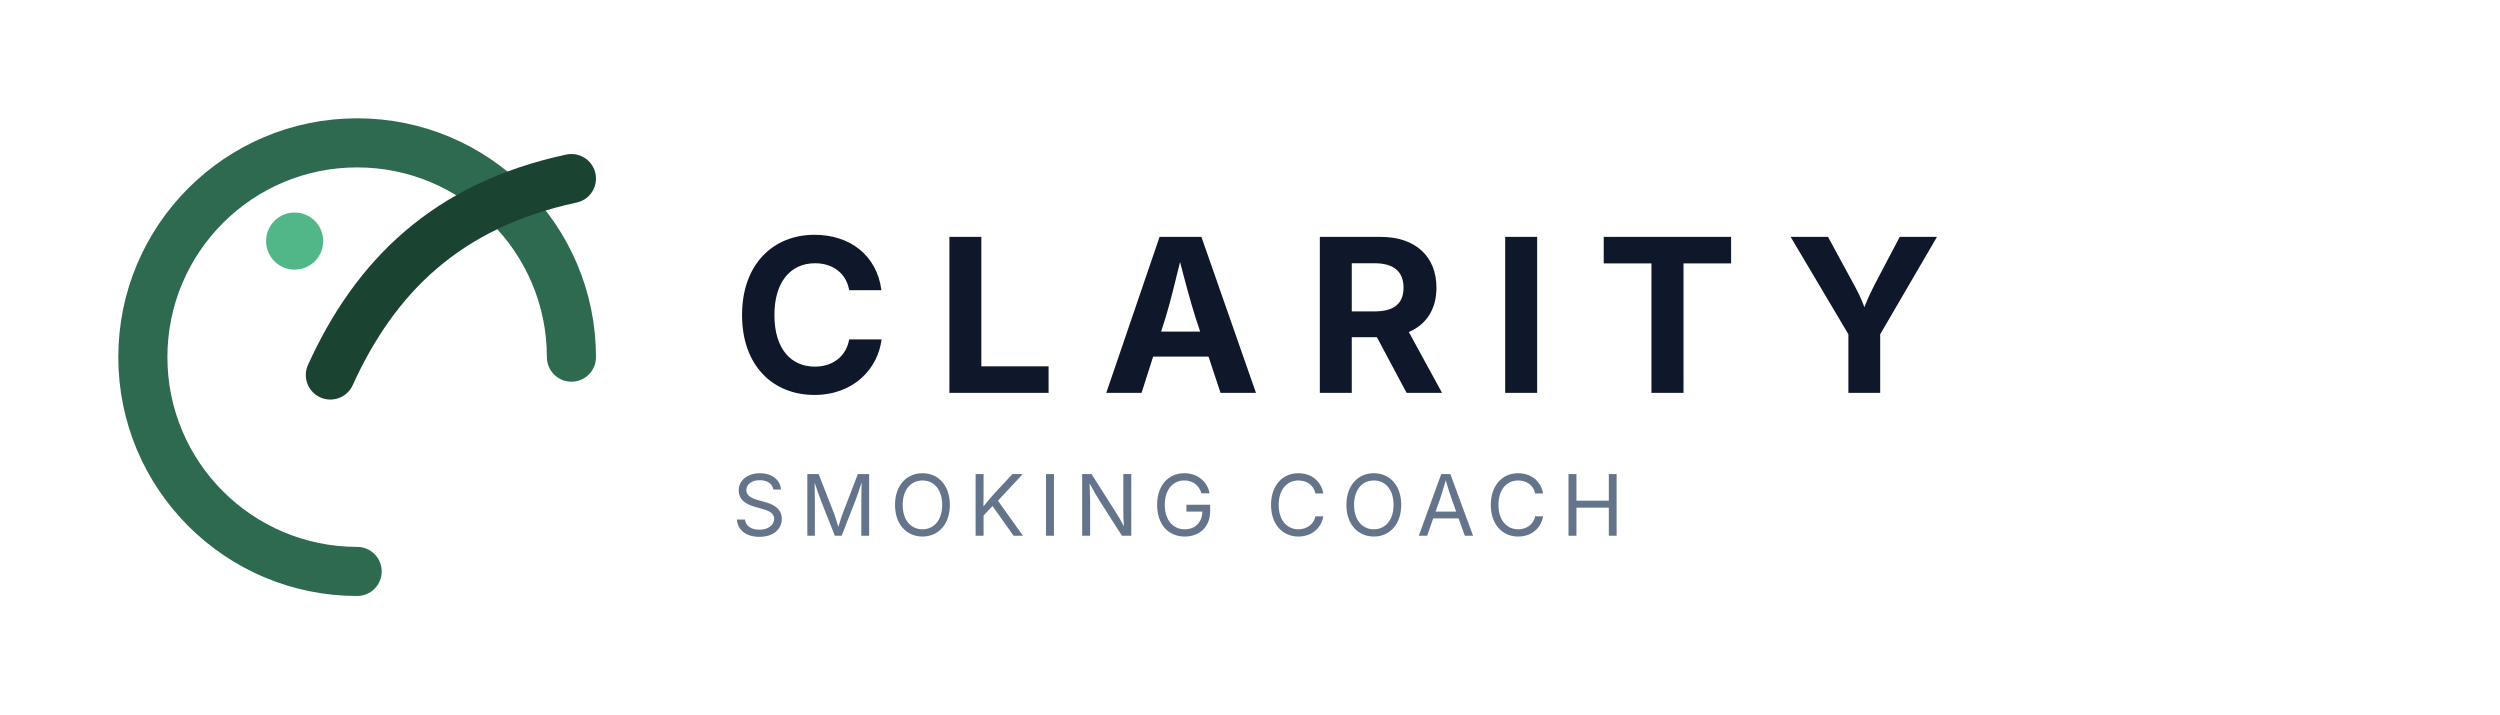
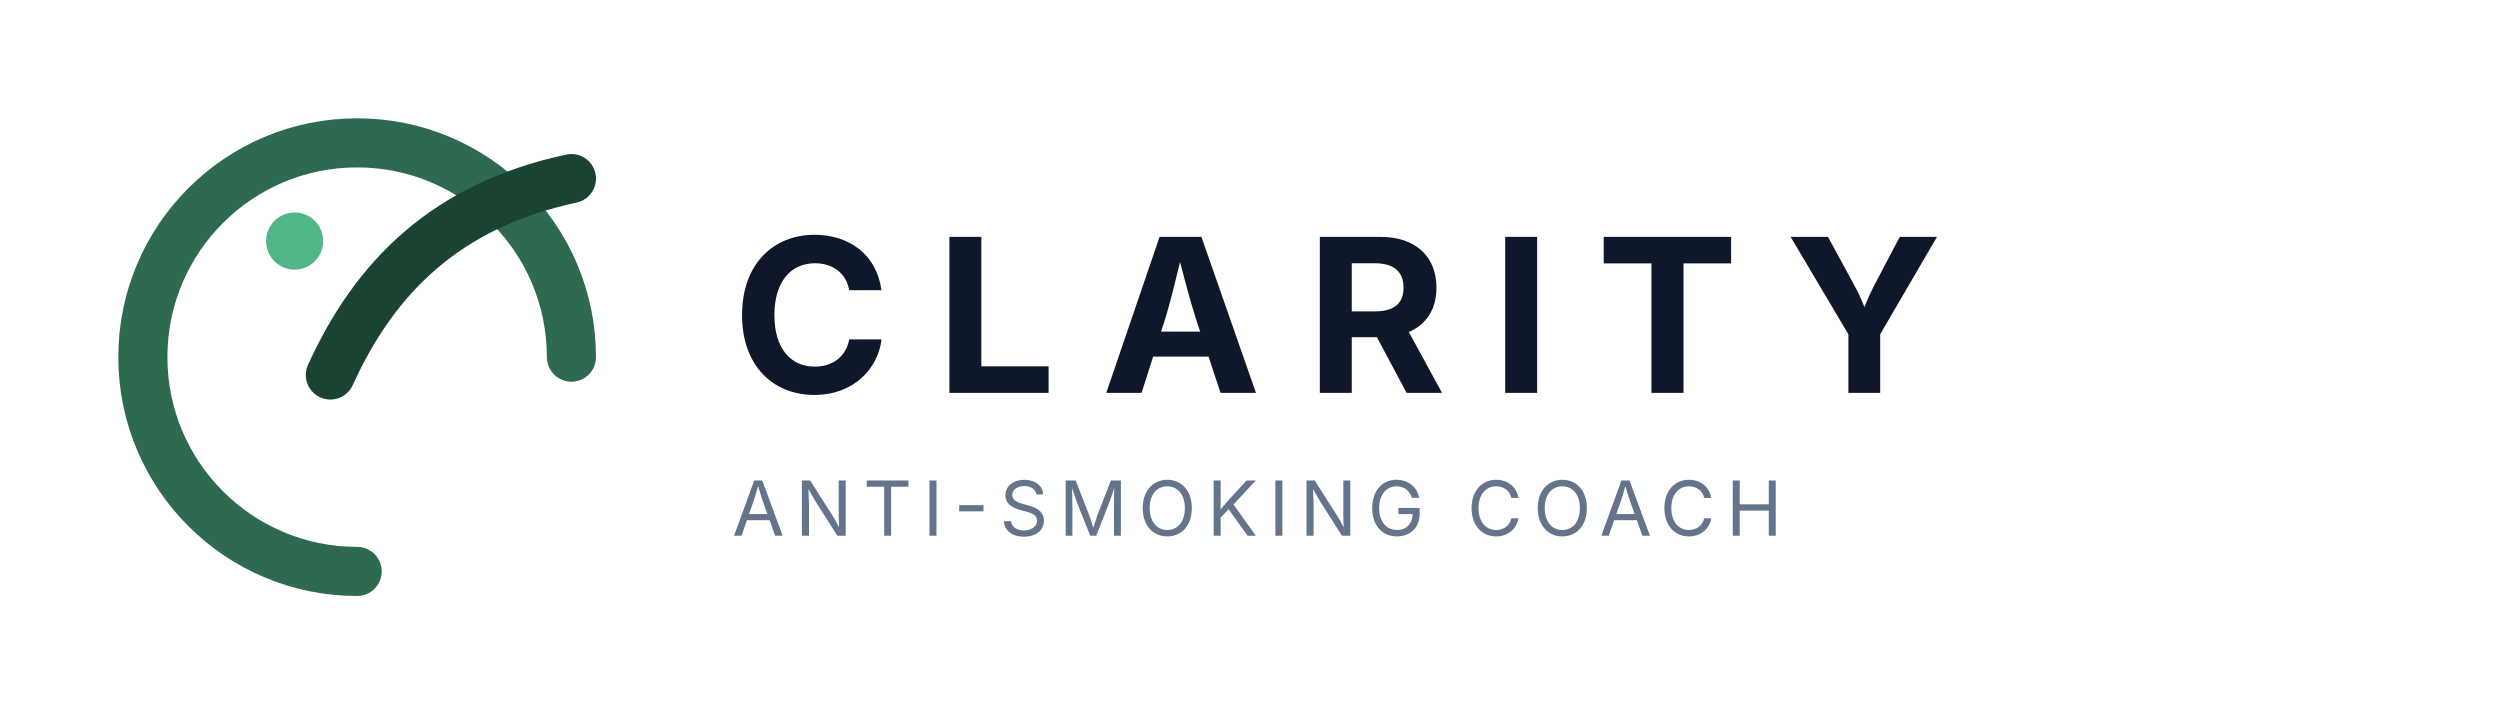
<svg xmlns="http://www.w3.org/2000/svg" viewBox="0 0 280 80" width="280" height="80" fill="none">
  <g transform="translate(10, 10)">
    <path d="M 30 54 A 24 24 0 1 1 54 30" stroke="#2D6A4F" stroke-width="5.5" stroke-linecap="round" />
    <path d="M 27 32 C 32 21 40 13 54 10" stroke="#1B4332" stroke-width="5.5" stroke-linecap="round" />
    <circle cx="23" cy="17" r="3.2" fill="#52B788" />
  </g>
  <text x="82" y="44" font-family="system-ui, -apple-system, sans-serif" font-size="24" font-weight="700" letter-spacing="5" fill="#0F172A">CLARITY</text>
-   <text x="82" y="60" font-family="system-ui, -apple-system, sans-serif" font-size="9.5" font-weight="400" letter-spacing="1.5" fill="#64748B">SMOKING COACH</text>
+   <text x="82" y="60" font-family="system-ui, -apple-system, sans-serif" font-size="8.5" font-weight="400" letter-spacing="1.2" fill="#64748B">ANTI-SMOKING COACH</text>
</svg>
